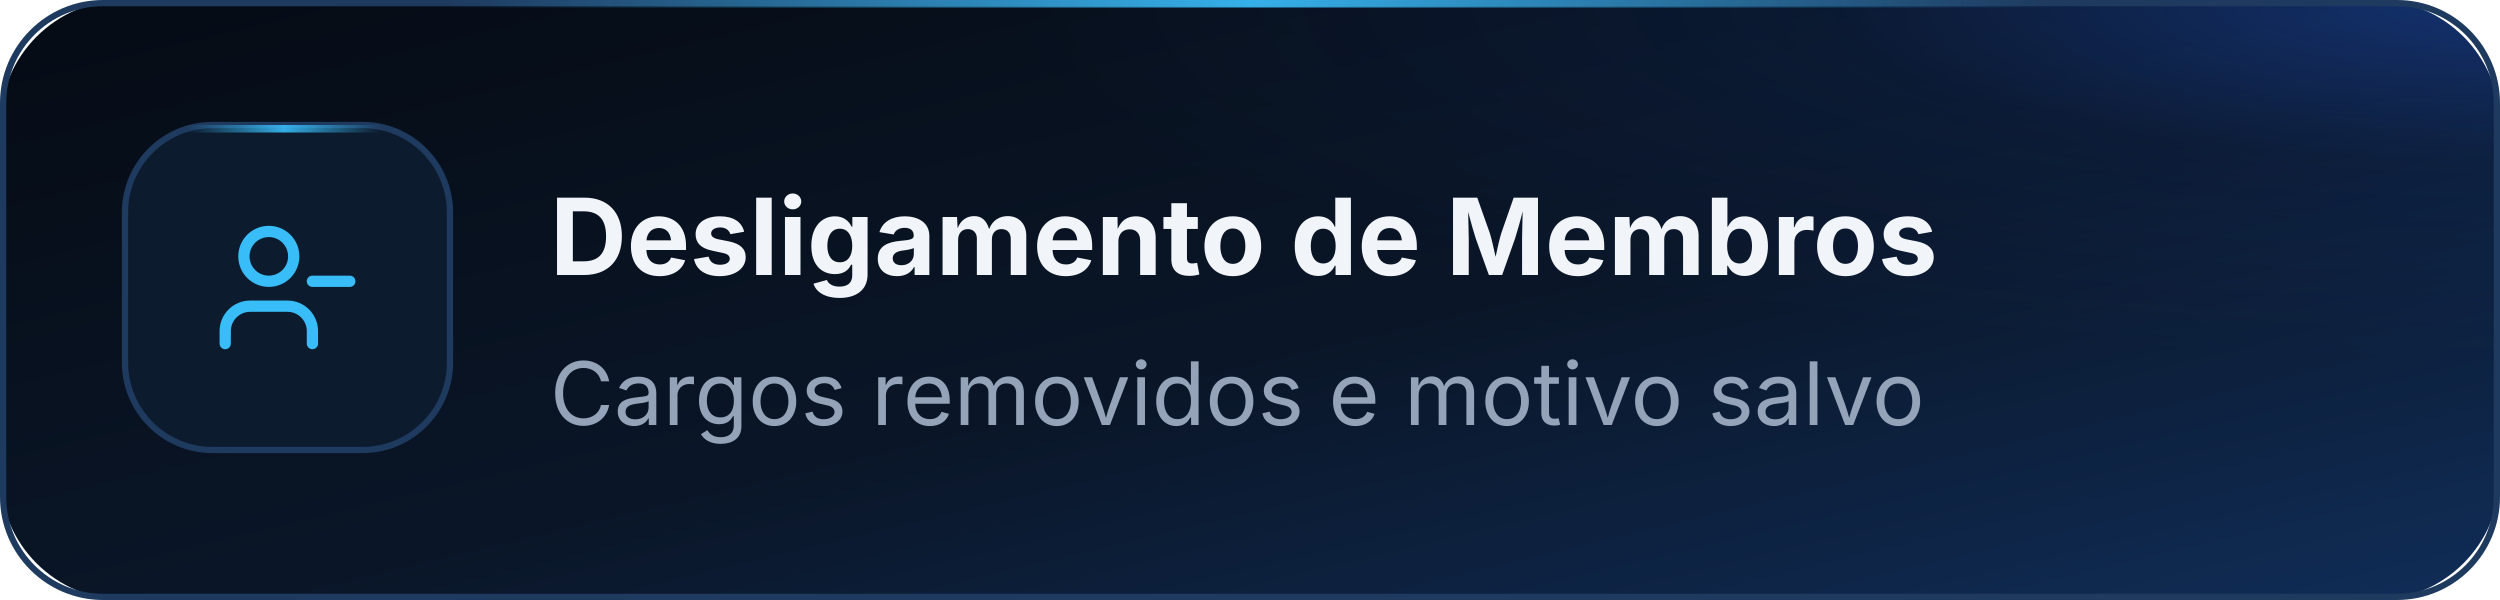
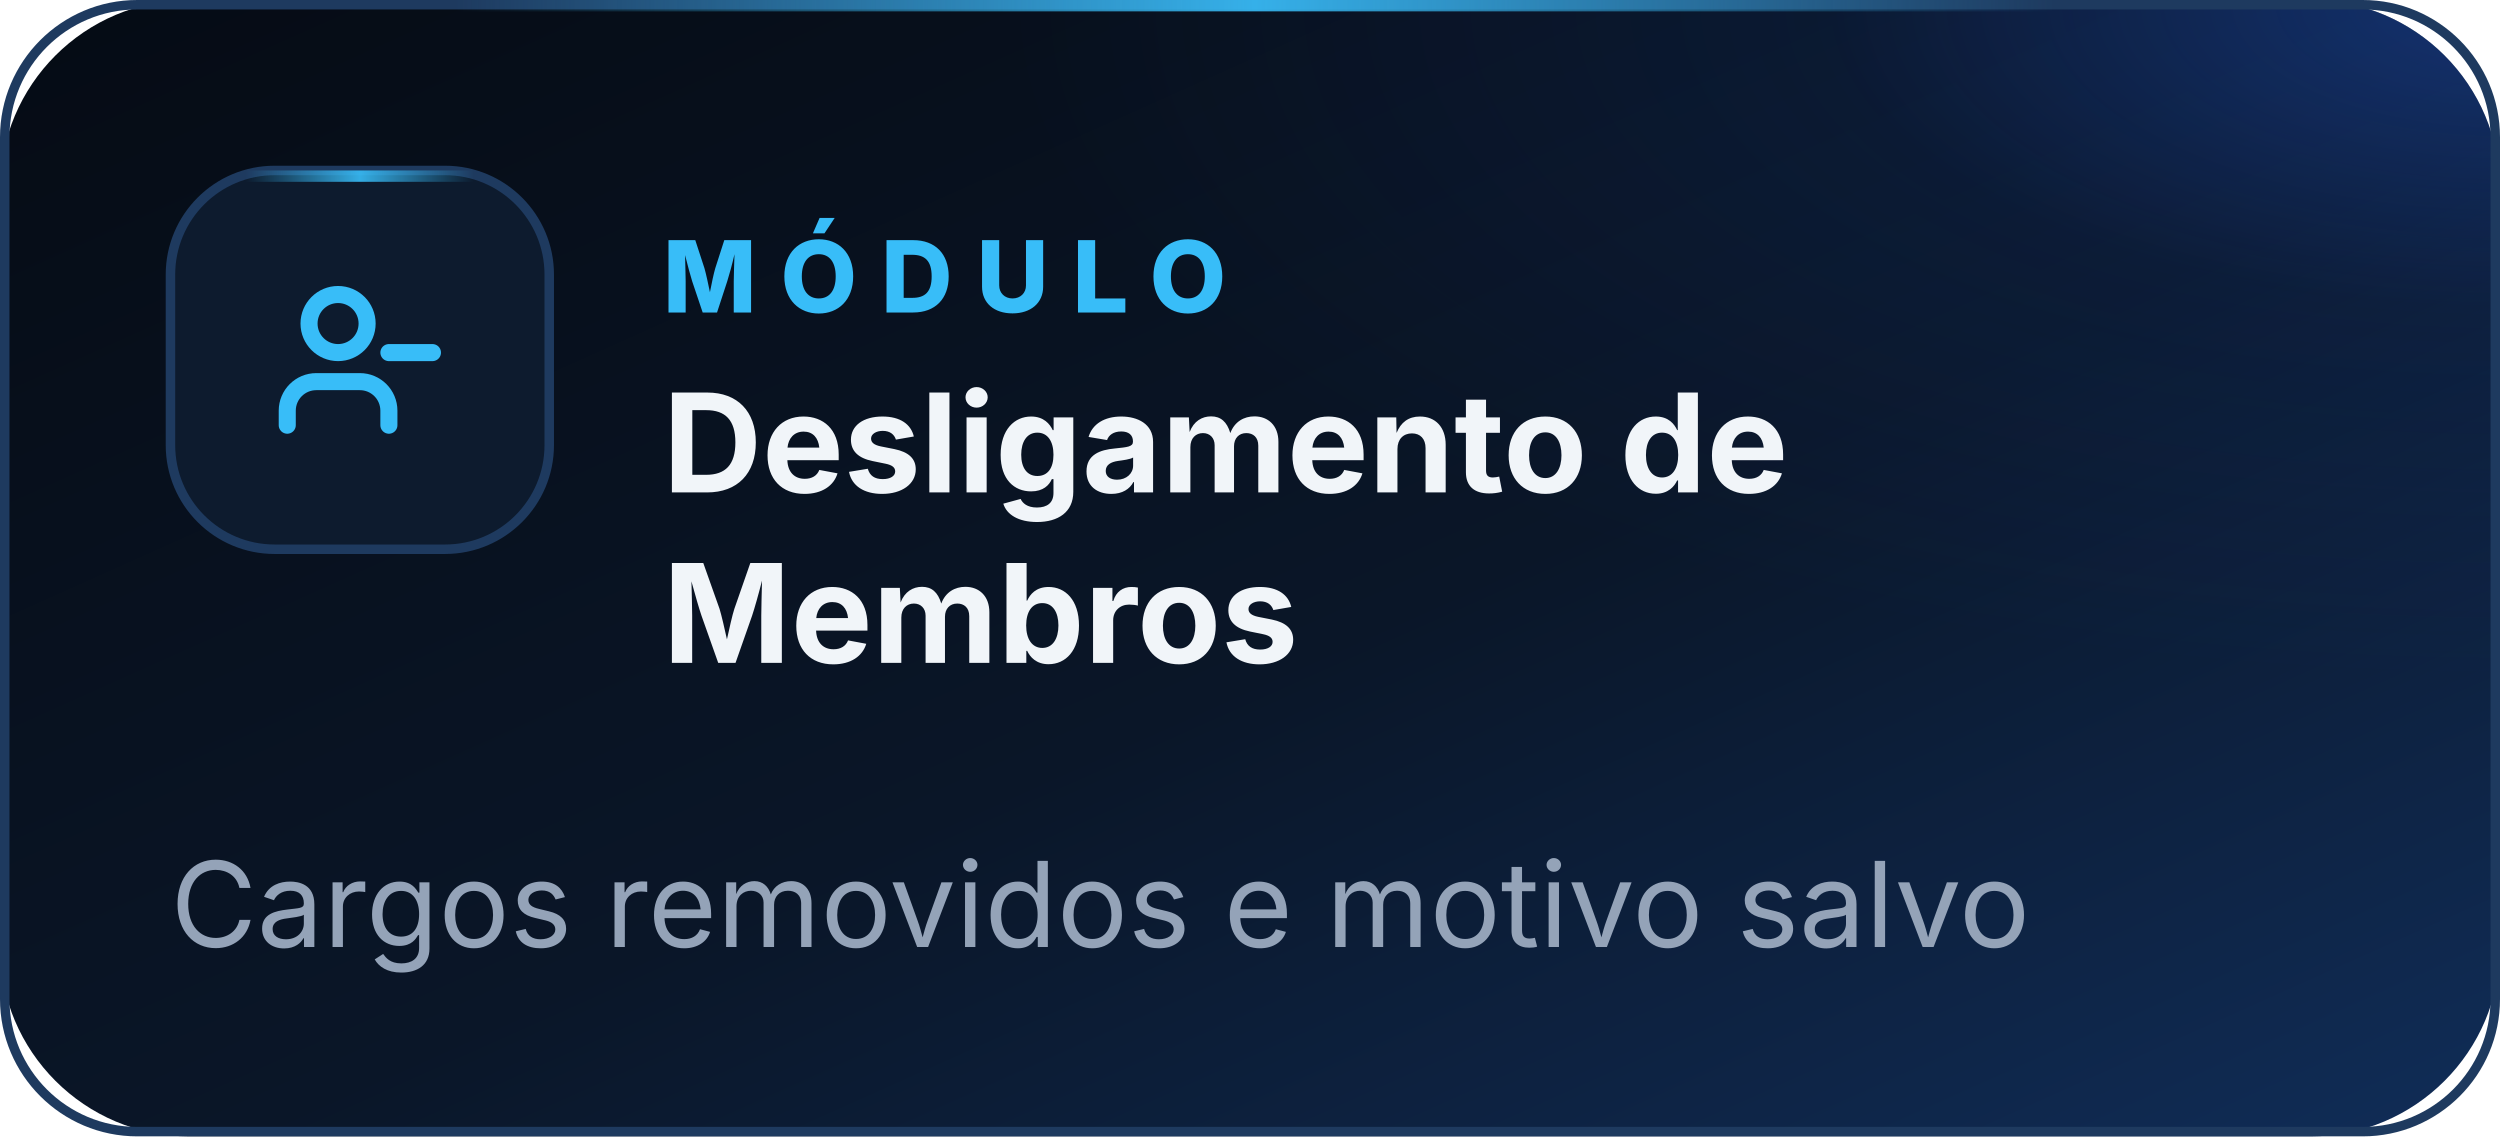
- <svg xmlns="http://www.w3.org/2000/svg" width="400" height="96" viewBox="0 0 400 96" role="img" aria-label="Desligamento de Membros: Cargos removidos e motivo salvo" font-family="'Segoe UI', 'Inter', 'Helvetica Neue', Arial, sans-serif">
+ <svg xmlns="http://www.w3.org/2000/svg" width="264" height="120" viewBox="0 0 264 120" role="img" aria-label="Módulo Desligamento de Membros: Cargos removidos e motivo salvo" font-family="'Segoe UI', 'Inter', 'Helvetica Neue', Arial, sans-serif">
  <defs>
-     <linearGradient id="bgmcardsmodulodesligamento" x1="0" y1="0" x2="1" y2="1">
+     <linearGradient id="bgmddesligamento" x1="0" y1="0" x2="1" y2="1">
      <stop offset="0" stop-color="#050B14" />
      <stop offset=".55" stop-color="#0A1628" />
      <stop offset="1" stop-color="#102D58" />
    </linearGradient>
-     <radialGradient id="glowmcardsmodulodesligamento" cx="1.0" cy="0.0" r=".6">
+     <radialGradient id="glowmddesligamento" cx="1.0" cy="0.0" r=".6">
      <stop offset="0" stop-color="#2563EB" stop-opacity=".38" />
      <stop offset=".45" stop-color="#2563EB" stop-opacity=".08" />
      <stop offset="1" stop-color="#2563EB" stop-opacity="0" />
    </radialGradient>
-     <pattern id="gridmcardsmodulodesligamento" width="32" height="32" patternUnits="userSpaceOnUse">
-       <path d="M32 0H0V32" fill="none" stroke="#1E3A5F" stroke-width="1" opacity=".45" />
-     </pattern>
-     <linearGradient id="edgemcardsmodulodesligamento" x1="0" y1="0" x2="1" y2="0">
+     <linearGradient id="edgemddesligamento" x1="0" y1="0" x2="1" y2="0">
      <stop offset="0" stop-color="#38BDF8" stop-opacity="0" />
      <stop offset=".5" stop-color="#38BDF8" stop-opacity=".9" />
      <stop offset="1" stop-color="#38BDF8" stop-opacity="0" />
    </linearGradient>
-     <linearGradient id="txtmcardsmodulodesligamento" x1="0" y1="0" x2="1" y2="0">
-       <stop offset="0" stop-color="#2563EB" />
-       <stop offset=".5" stop-color="#3B82F6" />
-       <stop offset="1" stop-color="#38BDF8" />
-     </linearGradient>
-     <linearGradient id="fademcardsmodulodesligamento" x1="0" y1="0" x2="1" y2="0">
-       <stop offset="0" stop-color="#fff" stop-opacity="0" />
-       <stop offset=".35" stop-color="#fff" stop-opacity=".9" />
-       <stop offset="1" stop-color="#fff" />
-     </linearGradient>
-     <mask id="gmmcardsmodulodesligamento">
-       <rect width="400" height="96" fill="url(#fademcardsmodulodesligamento)" />
-     </mask>
-     <clipPath id="clipmcardsmodulodesligamento">
-       <rect width="400" height="96" rx="20" />
+     <clipPath id="clipmddesligamento">
+       <rect width="264" height="120" rx="20" />
    </clipPath>
  </defs>
-   <g clip-path="url(#clipmcardsmodulodesligamento)">
-     <rect width="400" height="96" fill="url(#bgmcardsmodulodesligamento)" />
-     <rect width="400" height="96" fill="url(#glowmcardsmodulodesligamento)" />
+   <g clip-path="url(#clipmddesligamento)">
+     <rect width="264" height="120" fill="url(#bgmddesligamento)" />
+     <rect width="264" height="120" fill="url(#glowmddesligamento)" />
  </g>
-   <rect x=".5" y=".5" width="399" height="95" rx="16" fill="none" stroke="#1E3A5F" />
-   <rect x="72" y="0" width="256" height="1.2" fill="url(#edgemcardsmodulodesligamento)" />
-   <rect x="20" y="20" width="52" height="52" rx="14" fill="#0D1B2E" stroke="#1E3A5F" />
-   <rect x="30" y="20" width="31" height="1.2" fill="url(#edgemcardsmodulodesligamento)" />
-   <g transform="translate(34.04 34.04) scale(0.9967)" fill="none" stroke="#38BDF8" stroke-width="1.81" stroke-linecap="round" stroke-linejoin="round" color="#38BDF8">
+   <rect x=".5" y=".5" width="263" height="119" rx="14" fill="none" stroke="#1E3A5F" />
+   <rect x="48" y="0" width="169" height="1.2" fill="url(#edgemddesligamento)" />
+   <rect x="18" y="18" width="40" height="40" rx="11" fill="#0D1B2E" stroke="#1E3A5F" />
+   <rect x="26" y="18" width="24" height="1.2" fill="url(#edgemddesligamento)" />
+   <g transform="translate(28.8 28.8) scale(0.7667)" fill="none" stroke="#38BDF8" stroke-width="2.35" stroke-linecap="round" stroke-linejoin="round" color="#38BDF8">
    <path d="M16 21v-2a4 4 0 0 0-4-4H6a4 4 0 0 0-4 4v2" />
    <circle cx="9" cy="7" r="4" />
    <path d="M22 11h-6" />
  </g>
-   <text x="88" y="44" fill="#F1F5F9" font-size="17" font-weight="700">Desligamento de Membros</text>
-   <text x="88" y="68.0" fill="#94A3B8" font-size="14" font-weight="400" text-anchor="start">Cargos removidos e motivo salvo</text>
+   <text x="70" y="33" fill="#38BDF8" font-size="10.5" font-weight="800" letter-spacing="2.5">MÓDULO</text>
+   <text x="70" y="52" fill="#F1F5F9" font-size="14.5" font-weight="700">Desligamento de</text>
+   <text x="70" y="70" fill="#F1F5F9" font-size="14.5" font-weight="700">Membros</text>
+   <text x="18" y="100.0" fill="#94A3B8" font-size="12.5" font-weight="400" text-anchor="start">Cargos removidos e motivo salvo</text>
</svg>
